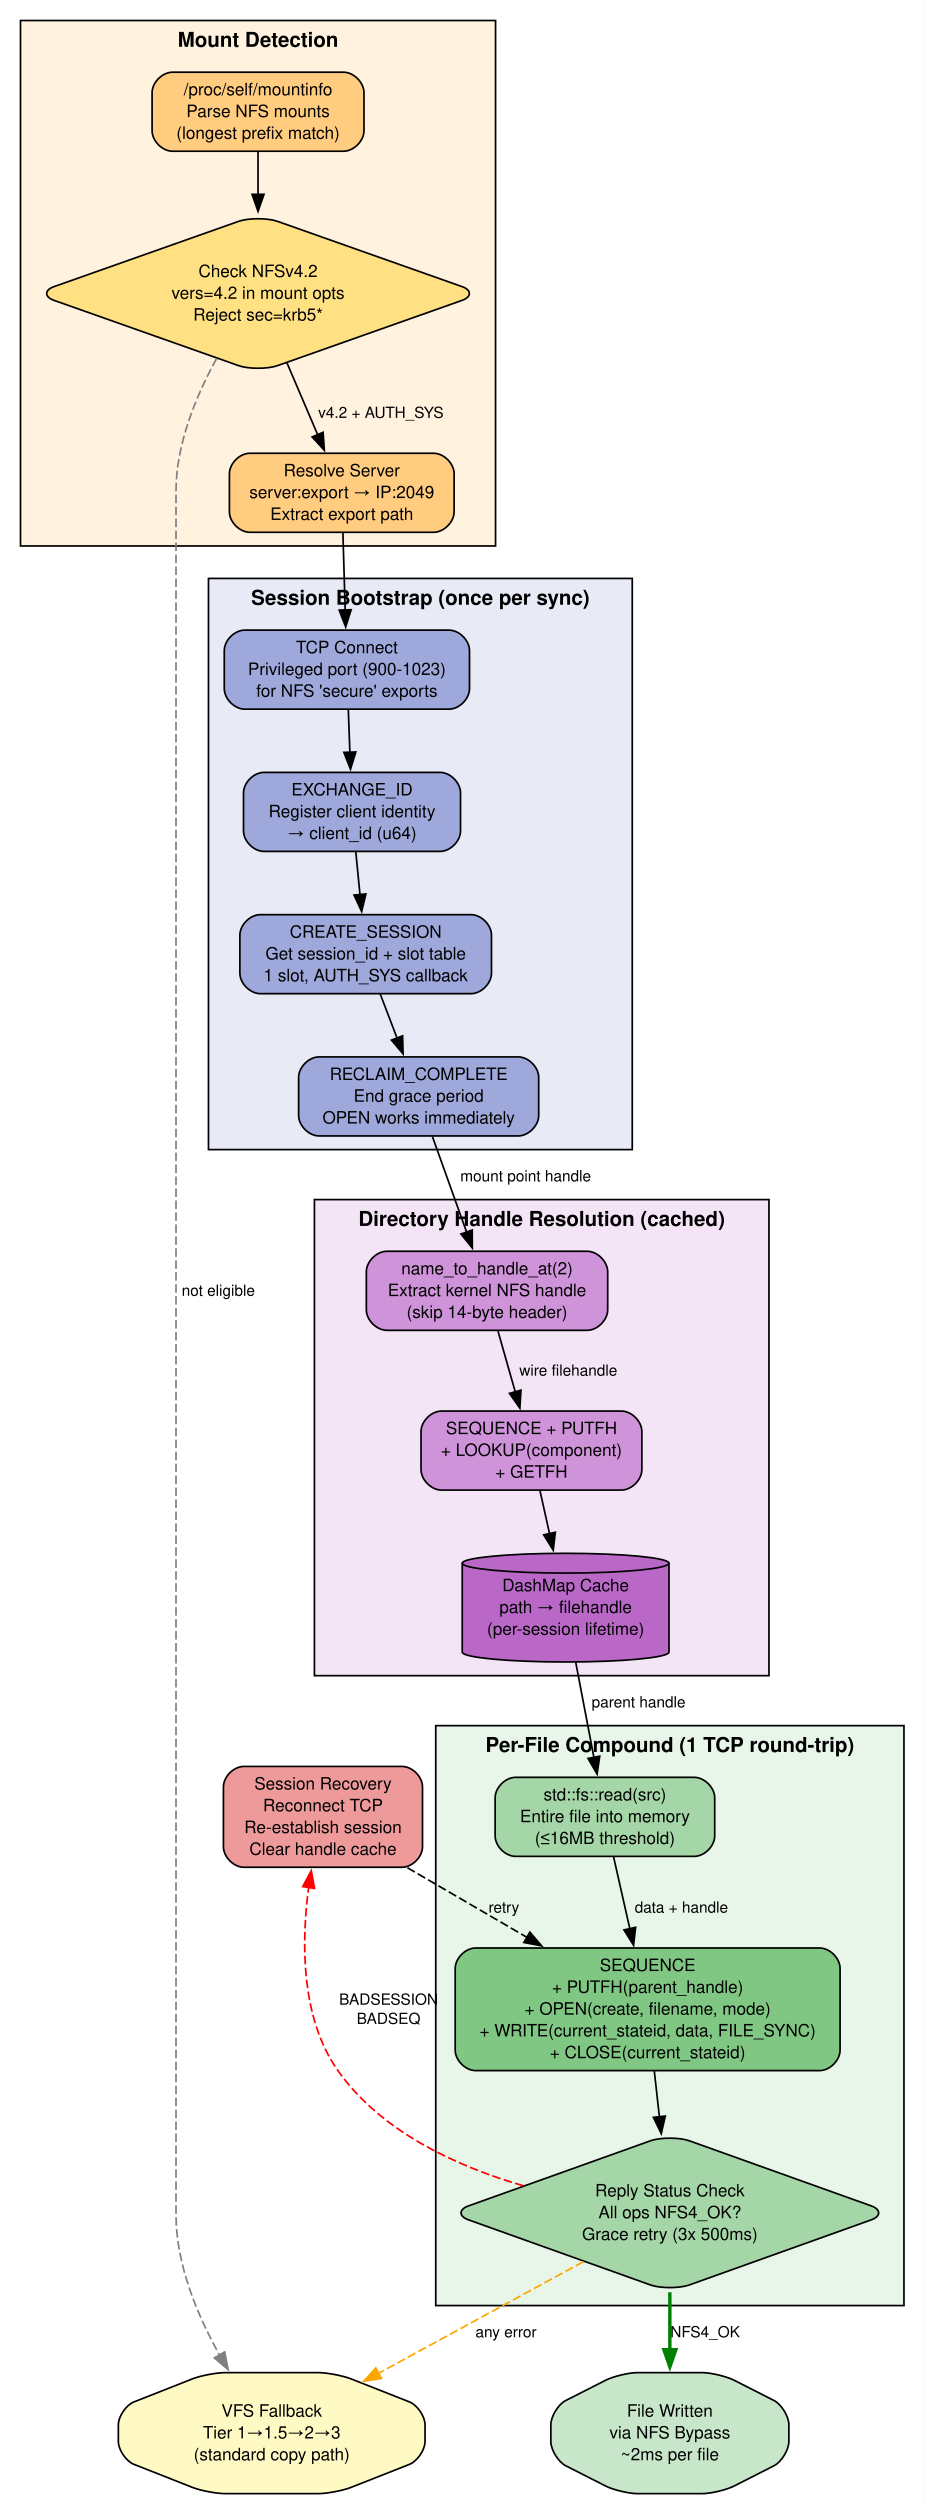
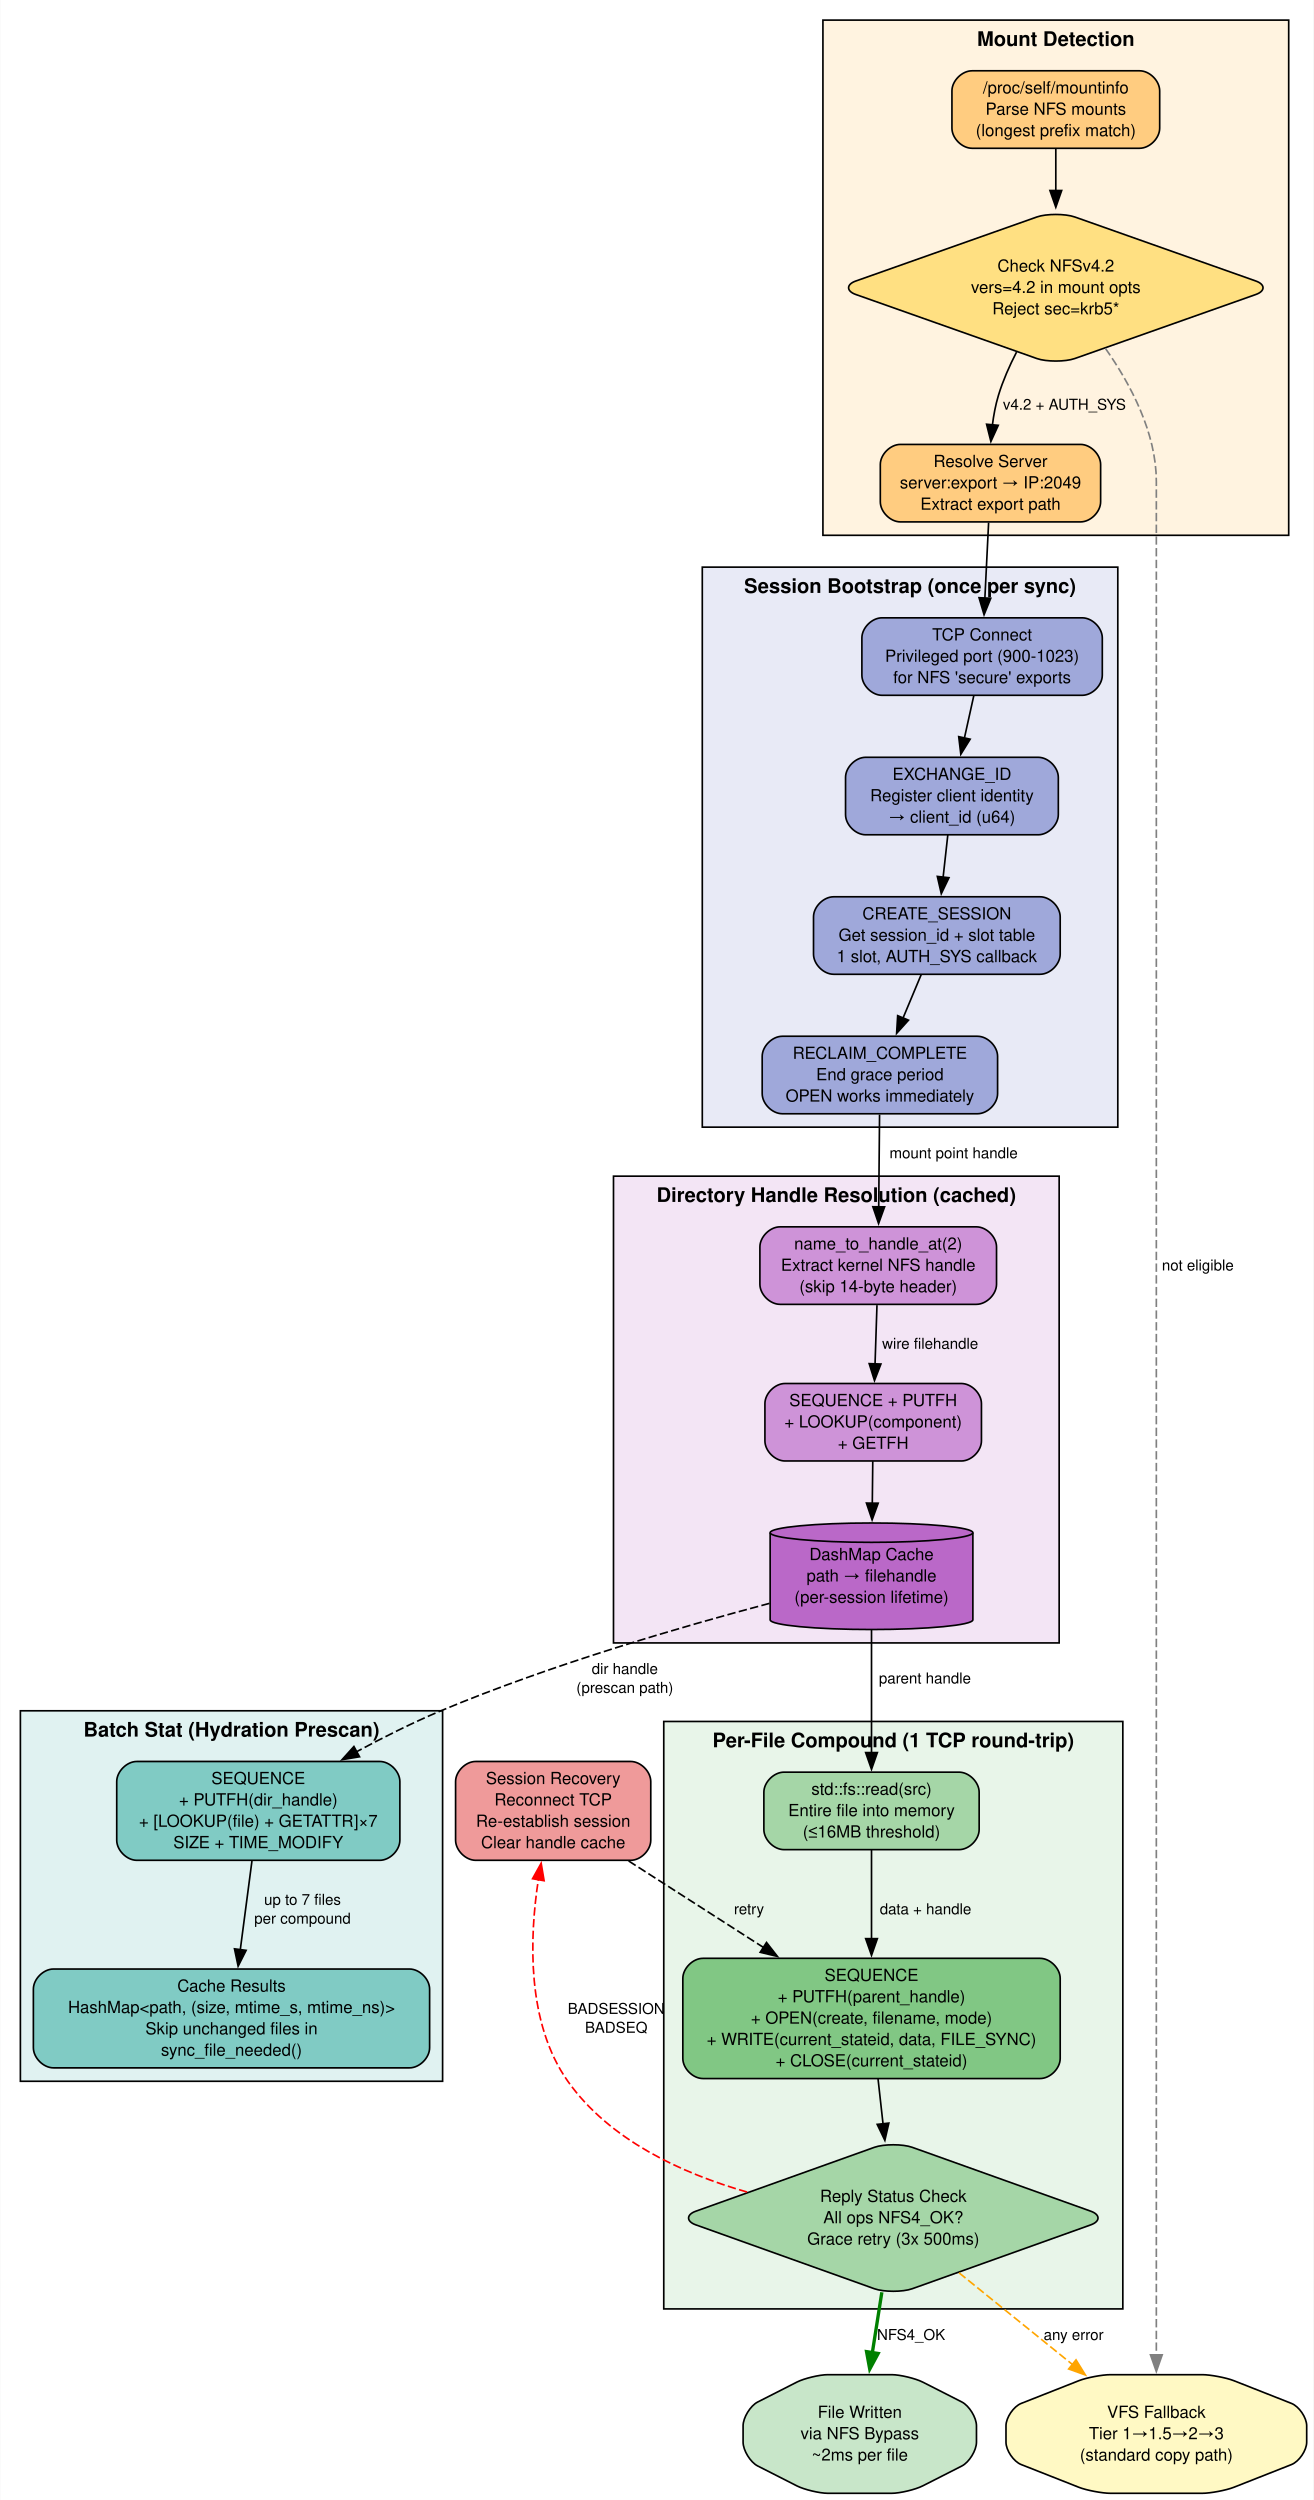
- <svg xmlns="http://www.w3.org/2000/svg" width="541pt" height="1463pt" viewBox="0.00 0.00 541.00 1463.00">
-   <g id="graph0" class="graph" transform="scale(1 1) rotate(0) translate(4 1459.27)">
-     <polygon fill="white" stroke="none" points="-4,4 -4,-1459.27 537,-1459.27 537,4 -4,4" />
+ <svg xmlns="http://www.w3.org/2000/svg" width="784pt" height="1492pt" viewBox="0.00 0.00 783.74 1492.14">
+   <g id="graph0" class="graph" transform="scale(1 1) rotate(0) translate(4 1488.14)">
+     <polygon fill="white" stroke="none" points="-4,4 -4,-1488.14 779.74,-1488.14 779.74,4 -4,4" />
    <g id="clust1" class="cluster">
-       <polygon fill="#fff3e0" stroke="black" points="8,-1139.77 8,-1447.27 286,-1447.27 286,-1139.77 8,-1139.77" />
-       <text xml:space="preserve" text-anchor="middle" x="147" y="-1431.87" font-family="Helvetica,sans-Serif" font-weight="bold" font-size="12.00">Mount Detection</text>
+       <polygon fill="#fff3e0" stroke="black" points="487,-1168.64 487,-1476.14 765,-1476.14 765,-1168.64 487,-1168.64" />
+       <text text-anchor="middle" x="626" y="-1460.74" font-family="Helvetica,sans-Serif" font-weight="bold" font-size="12.00">Mount Detection</text>
    </g>
    <g id="clust2" class="cluster">
-       <polygon fill="#e8eaf6" stroke="black" points="118,-786.52 118,-1120.77 366,-1120.77 366,-786.52 118,-786.52" />
-       <text xml:space="preserve" text-anchor="middle" x="242" y="-1105.37" font-family="Helvetica,sans-Serif" font-weight="bold" font-size="12.00">Session Bootstrap (once per sync)</text>
+       <polygon fill="#e8eaf6" stroke="black" points="415,-815.39 415,-1149.64 663,-1149.64 663,-815.39 415,-815.39" />
+       <text text-anchor="middle" x="539" y="-1134.24" font-family="Helvetica,sans-Serif" font-weight="bold" font-size="12.00">Session Bootstrap (once per sync)</text>
    </g>
    <g id="clust3" class="cluster">
-       <polygon fill="#f3e5f5" stroke="black" points="180,-478.67 180,-757.27 446,-757.27 446,-478.67 180,-478.67" />
-       <text xml:space="preserve" text-anchor="middle" x="313" y="-741.87" font-family="Helvetica,sans-Serif" font-weight="bold" font-size="12.00">Directory Handle Resolution (cached)</text>
+       <polygon fill="#f3e5f5" stroke="black" points="362,-507.55 362,-786.14 628,-786.14 628,-507.55 362,-507.55" />
+       <text text-anchor="middle" x="495" y="-770.74" font-family="Helvetica,sans-Serif" font-weight="bold" font-size="12.00">Directory Handle Resolution (cached)</text>
    </g>
    <g id="clust4" class="cluster">
-       <polygon fill="#e8f5e9" stroke="black" points="251,-110.05 251,-449.42 525,-449.42 525,-110.05 251,-110.05" />
-       <text xml:space="preserve" text-anchor="middle" x="388" y="-434.02" font-family="Helvetica,sans-Serif" font-weight="bold" font-size="12.00">Per-File Compound (1 TCP round-trip)</text>
+       <polygon fill="#e8f5e9" stroke="black" points="392,-110.05 392,-460.67 666,-460.67 666,-110.05 392,-110.05" />
+       <text text-anchor="middle" x="529" y="-445.27" font-family="Helvetica,sans-Serif" font-weight="bold" font-size="12.00">Per-File Compound (1 TCP round-trip)</text>
+     </g>
+     <g id="clust5" class="cluster">
+       <polygon fill="#e0f2f1" stroke="black" points="8,-245.92 8,-467.05 260,-467.05 260,-245.92 8,-245.92" />
+       <text text-anchor="middle" x="134" y="-451.65" font-family="Helvetica,sans-Serif" font-weight="bold" font-size="12.00">Batch Stat (Hydration Prescan)</text>
    </g>
    <g id="node1" class="node">
-       <path fill="#ffcc80" stroke="black" d="M197,-1417.02C197,-1417.02 97,-1417.02 97,-1417.02 91,-1417.02 85,-1411.02 85,-1405.02 85,-1405.02 85,-1382.77 85,-1382.77 85,-1376.77 91,-1370.77 97,-1370.77 97,-1370.77 197,-1370.77 197,-1370.77 203,-1370.77 209,-1376.77 209,-1382.77 209,-1382.77 209,-1405.02 209,-1405.02 209,-1411.02 203,-1417.02 197,-1417.02" />
-       <text xml:space="preserve" text-anchor="middle" x="147" y="-1403.52" font-family="Helvetica,sans-Serif" font-size="10.00">/proc/self/mountinfo</text>
-       <text xml:space="preserve" text-anchor="middle" x="147" y="-1390.77" font-family="Helvetica,sans-Serif" font-size="10.00">Parse NFS mounts</text>
-       <text xml:space="preserve" text-anchor="middle" x="147" y="-1378.02" font-family="Helvetica,sans-Serif" font-size="10.00">(longest prefix match)</text>
+       <path fill="#ffcc80" stroke="black" d="M676,-1445.89C676,-1445.89 576,-1445.89 576,-1445.89 570,-1445.89 564,-1439.89 564,-1433.89 564,-1433.89 564,-1411.64 564,-1411.64 564,-1405.64 570,-1399.64 576,-1399.64 576,-1399.64 676,-1399.64 676,-1399.64 682,-1399.64 688,-1405.64 688,-1411.64 688,-1411.64 688,-1433.89 688,-1433.89 688,-1439.89 682,-1445.89 676,-1445.89" />
+       <text text-anchor="middle" x="626" y="-1432.39" font-family="Helvetica,sans-Serif" font-size="10.00">/proc/self/mountinfo</text>
+       <text text-anchor="middle" x="626" y="-1419.64" font-family="Helvetica,sans-Serif" font-size="10.00">Parse NFS mounts</text>
+       <text text-anchor="middle" x="626" y="-1406.89" font-family="Helvetica,sans-Serif" font-size="10.00">(longest prefix match)</text>
    </g>
    <g id="node2" class="node">
-       <path fill="#ffe082" stroke="black" d="M135.69,-1329.76C135.69,-1329.76 27.56,-1291.52 27.56,-1291.52 21.91,-1289.52 21.91,-1285.51 27.56,-1283.51 27.56,-1283.51 135.69,-1245.27 135.69,-1245.27 141.34,-1243.27 152.66,-1243.27 158.31,-1245.27 158.31,-1245.27 266.44,-1283.51 266.44,-1283.51 272.09,-1285.51 272.09,-1289.52 266.44,-1291.52 266.44,-1291.52 158.31,-1329.76 158.31,-1329.76 152.66,-1331.76 141.34,-1331.76 135.69,-1329.76" />
-       <text xml:space="preserve" text-anchor="middle" x="147" y="-1297.14" font-family="Helvetica,sans-Serif" font-size="10.00">Check NFSv4.2</text>
-       <text xml:space="preserve" text-anchor="middle" x="147" y="-1284.39" font-family="Helvetica,sans-Serif" font-size="10.00">vers=4.2 in mount opts</text>
-       <text xml:space="preserve" text-anchor="middle" x="147" y="-1271.64" font-family="Helvetica,sans-Serif" font-size="10.00">Reject sec=krb5*</text>
+       <path fill="#ffe082" stroke="black" d="M614.69,-1358.64C614.69,-1358.64 506.56,-1320.39 506.56,-1320.39 500.91,-1318.39 500.91,-1314.39 506.56,-1312.39 506.56,-1312.39 614.69,-1274.14 614.69,-1274.14 620.34,-1272.14 631.66,-1272.14 637.31,-1274.14 637.31,-1274.14 745.44,-1312.39 745.44,-1312.39 751.09,-1314.39 751.09,-1318.39 745.44,-1320.39 745.44,-1320.39 637.31,-1358.64 637.31,-1358.64 631.66,-1360.64 620.34,-1360.64 614.69,-1358.64" />
+       <text text-anchor="middle" x="626" y="-1326.02" font-family="Helvetica,sans-Serif" font-size="10.00">Check NFSv4.2</text>
+       <text text-anchor="middle" x="626" y="-1313.27" font-family="Helvetica,sans-Serif" font-size="10.00">vers=4.2 in mount opts</text>
+       <text text-anchor="middle" x="626" y="-1300.52" font-family="Helvetica,sans-Serif" font-size="10.00">Reject sec=krb5*</text>
    </g>
    <g id="edge1" class="edge">
-       <path fill="none" stroke="black" d="M147,-1370.5C147,-1363 147,-1354.27 147,-1345.36" />
-       <polygon fill="black" stroke="black" points="150.5,-1345.56 147,-1335.56 143.5,-1345.56 150.5,-1345.56" />
+       <path fill="none" stroke="black" d="M626,-1399.37C626,-1391.88 626,-1383.15 626,-1374.23" />
+       <polygon fill="black" stroke="black" points="629.5,-1374.44 626,-1364.44 622.5,-1374.44 629.5,-1374.44" />
    </g>
    <g id="node3" class="node">
-       <path fill="#ffcc80" stroke="black" d="M249.75,-1194.02C249.75,-1194.02 142.25,-1194.02 142.25,-1194.02 136.25,-1194.02 130.25,-1188.02 130.25,-1182.02 130.25,-1182.02 130.25,-1159.77 130.25,-1159.77 130.25,-1153.77 136.25,-1147.77 142.25,-1147.77 142.25,-1147.77 249.75,-1147.77 249.75,-1147.77 255.75,-1147.77 261.75,-1153.77 261.75,-1159.77 261.75,-1159.77 261.75,-1182.02 261.75,-1182.02 261.75,-1188.02 255.75,-1194.02 249.75,-1194.02" />
-       <text xml:space="preserve" text-anchor="middle" x="196" y="-1180.52" font-family="Helvetica,sans-Serif" font-size="10.00">Resolve Server</text>
-       <text xml:space="preserve" text-anchor="middle" x="196" y="-1167.77" font-family="Helvetica,sans-Serif" font-size="10.00">server:export → IP:2049</text>
-       <text xml:space="preserve" text-anchor="middle" x="196" y="-1155.02" font-family="Helvetica,sans-Serif" font-size="10.00">Extract export path</text>
+       <path fill="#ffcc80" stroke="black" d="M640.75,-1222.89C640.75,-1222.89 533.25,-1222.89 533.25,-1222.89 527.25,-1222.89 521.25,-1216.89 521.25,-1210.89 521.25,-1210.89 521.25,-1188.64 521.25,-1188.64 521.25,-1182.64 527.25,-1176.64 533.25,-1176.64 533.25,-1176.64 640.75,-1176.64 640.75,-1176.64 646.75,-1176.64 652.75,-1182.64 652.75,-1188.64 652.75,-1188.64 652.75,-1210.89 652.75,-1210.89 652.75,-1216.89 646.75,-1222.89 640.75,-1222.89" />
+       <text text-anchor="middle" x="587" y="-1209.39" font-family="Helvetica,sans-Serif" font-size="10.00">Resolve Server</text>
+       <text text-anchor="middle" x="587" y="-1196.64" font-family="Helvetica,sans-Serif" font-size="10.00">server:export → IP:2049</text>
+       <text text-anchor="middle" x="587" y="-1183.89" font-family="Helvetica,sans-Serif" font-size="10.00">Extract export path</text>
    </g>
    <g id="edge2" class="edge">
-       <path fill="none" stroke="black" d="M163.86,-1247.07C169.75,-1233.31 176.28,-1218.02 181.91,-1204.84" />
-       <polygon fill="black" stroke="black" points="185.09,-1206.31 185.8,-1195.74 178.66,-1203.56 185.09,-1206.31" />
-       <text xml:space="preserve" text-anchor="middle" x="218.88" y="-1214.72" font-family="Helvetica,sans-Serif" font-size="9.00">v4.2 + AUTH_SYS</text>
+       <path fill="none" stroke="black" d="M602.57,-1278.01C598.31,-1269.76 594.39,-1260.86 591.75,-1252.14 590.04,-1246.5 588.9,-1240.36 588.14,-1234.36" />
+       <polygon fill="black" stroke="black" points="591.65,-1234.29 587.25,-1224.65 584.68,-1234.93 591.65,-1234.29" />
+       <text text-anchor="middle" x="631.12" y="-1243.59" font-family="Helvetica,sans-Serif" font-size="9.00">v4.2 + AUTH_SYS</text>
    </g>
    <g id="node4" class="node">
-       <path fill="#fff9c4" stroke="black" d="M244.74,-30.51C244.74,-30.51 244.74,-40.29 244.74,-40.29 244.74,-45.17 240.19,-51.85 235.65,-53.65 235.65,-53.65 201.26,-67.21 201.26,-67.21 196.72,-69 187.28,-70.8 182.4,-70.8 182.4,-70.8 127.6,-70.8 127.6,-70.8 122.72,-70.8 113.28,-69 108.74,-67.21 108.74,-67.21 74.35,-53.65 74.35,-53.65 69.81,-51.85 65.26,-45.17 65.26,-40.29 65.26,-40.29 65.26,-30.51 65.26,-30.51 65.26,-25.62 69.81,-18.94 74.35,-17.15 74.35,-17.15 108.74,-3.59 108.74,-3.59 113.28,-1.79 122.72,0 127.6,0 127.6,0 182.4,0 182.4,0 187.28,0 196.72,-1.79 201.26,-3.59 201.26,-3.59 235.65,-17.15 235.65,-17.15 240.19,-18.94 244.74,-25.62 244.74,-30.51" />
-       <text xml:space="preserve" text-anchor="middle" x="155" y="-45.02" font-family="Helvetica,sans-Serif" font-size="10.00">VFS Fallback</text>
-       <text xml:space="preserve" text-anchor="middle" x="155" y="-32.27" font-family="Helvetica,sans-Serif" font-size="10.00">Tier 1→1.5→2→3</text>
-       <text xml:space="preserve" text-anchor="middle" x="155" y="-19.52" font-family="Helvetica,sans-Serif" font-size="10.00">(standard copy path)</text>
+       <path fill="#fff9c4" stroke="black" d="M775.74,-30.51C775.74,-30.51 775.74,-40.29 775.74,-40.29 775.74,-45.17 771.19,-51.85 766.65,-53.65 766.65,-53.65 732.26,-67.21 732.26,-67.21 727.72,-69 718.28,-70.8 713.4,-70.8 713.4,-70.8 658.6,-70.8 658.6,-70.8 653.72,-70.8 644.28,-69 639.74,-67.21 639.74,-67.21 605.35,-53.65 605.35,-53.65 600.81,-51.85 596.26,-45.17 596.26,-40.29 596.26,-40.29 596.26,-30.51 596.26,-30.51 596.26,-25.62 600.81,-18.94 605.35,-17.15 605.35,-17.15 639.74,-3.59 639.74,-3.59 644.28,-1.79 653.72,0 658.6,0 658.6,0 713.4,0 713.4,0 718.28,0 727.72,-1.79 732.26,-3.59 732.26,-3.59 766.65,-17.15 766.65,-17.15 771.19,-18.94 775.74,-25.62 775.74,-30.51" />
+       <text text-anchor="middle" x="686" y="-45.02" font-family="Helvetica,sans-Serif" font-size="10.00">VFS Fallback</text>
+       <text text-anchor="middle" x="686" y="-32.27" font-family="Helvetica,sans-Serif" font-size="10.00">Tier 1→1.5→2→3</text>
+       <text text-anchor="middle" x="686" y="-19.52" font-family="Helvetica,sans-Serif" font-size="10.00">(standard copy path)</text>
    </g>
    <g id="edge3" class="edge">
-       <path fill="none" stroke="gray" stroke-dasharray="5,2" d="M122.72,-1249.4C110.81,-1227.71 99,-1199.29 99,-1171.89 99,-1171.89 99,-1171.89 99,-163.3 99,-134.22 111.46,-104.34 124.62,-80.88" />
-       <polygon fill="gray" stroke="gray" points="127.47,-82.95 129.51,-72.55 121.43,-79.41 127.47,-82.95" />
-       <text xml:space="preserve" text-anchor="middle" x="123.75" y="-700.97" font-family="Helvetica,sans-Serif" font-size="9.00">not eligible</text>
+       <path fill="none" stroke="gray" stroke-dasharray="5,2" d="M655.65,-1280.14C670.76,-1258.62 686,-1229.74 686,-1200.77 686,-1200.77 686,-1200.77 686,-163.3 686,-136.51 686,-106.54 686,-82.45" />
+       <polygon fill="gray" stroke="gray" points="689.5,-82.65 686,-72.65 682.5,-82.65 689.5,-82.65" />
+       <text text-anchor="middle" x="710.75" y="-729.84" font-family="Helvetica,sans-Serif" font-size="9.00">not eligible</text>
    </g>
    <g id="node5" class="node">
-       <path fill="#9fa8da" stroke="black" d="M258.75,-1090.52C258.75,-1090.52 139.25,-1090.52 139.25,-1090.52 133.25,-1090.52 127.25,-1084.52 127.25,-1078.52 127.25,-1078.52 127.25,-1056.27 127.25,-1056.27 127.25,-1050.27 133.25,-1044.27 139.25,-1044.27 139.25,-1044.27 258.75,-1044.27 258.75,-1044.27 264.75,-1044.27 270.75,-1050.27 270.75,-1056.27 270.75,-1056.27 270.75,-1078.52 270.75,-1078.52 270.75,-1084.52 264.75,-1090.52 258.75,-1090.52" />
-       <text xml:space="preserve" text-anchor="middle" x="199" y="-1077.02" font-family="Helvetica,sans-Serif" font-size="10.00">TCP Connect</text>
-       <text xml:space="preserve" text-anchor="middle" x="199" y="-1064.27" font-family="Helvetica,sans-Serif" font-size="10.00">Privileged port (900-1023)</text>
-       <text xml:space="preserve" text-anchor="middle" x="199" y="-1051.52" font-family="Helvetica,sans-Serif" font-size="10.00">for NFS 'secure' exports</text>
+       <path fill="#9fa8da" stroke="black" d="M641.75,-1119.39C641.75,-1119.39 522.25,-1119.39 522.25,-1119.39 516.25,-1119.39 510.25,-1113.39 510.25,-1107.39 510.25,-1107.39 510.25,-1085.14 510.25,-1085.14 510.25,-1079.14 516.25,-1073.14 522.25,-1073.14 522.25,-1073.14 641.75,-1073.14 641.75,-1073.14 647.75,-1073.14 653.75,-1079.14 653.75,-1085.14 653.75,-1085.14 653.75,-1107.39 653.75,-1107.39 653.75,-1113.39 647.75,-1119.39 641.75,-1119.39" />
+       <text text-anchor="middle" x="582" y="-1105.89" font-family="Helvetica,sans-Serif" font-size="10.00">TCP Connect</text>
+       <text text-anchor="middle" x="582" y="-1093.14" font-family="Helvetica,sans-Serif" font-size="10.00">Privileged port (900-1023)</text>
+       <text text-anchor="middle" x="582" y="-1080.39" font-family="Helvetica,sans-Serif" font-size="10.00">for NFS 'secure' exports</text>
    </g>
    <g id="edge4" class="edge">
-       <path fill="none" stroke="black" d="M196.67,-1147.36C197.06,-1134.09 197.56,-1117.04 198,-1102.19" />
-       <polygon fill="black" stroke="black" points="201.49,-1102.47 198.29,-1092.37 194.5,-1102.26 201.49,-1102.47" />
+       <path fill="none" stroke="black" d="M585.89,-1176.24C585.24,-1162.97 584.4,-1145.92 583.66,-1131.06" />
+       <polygon fill="black" stroke="black" points="587.17,-1131.06 583.18,-1121.24 580.18,-1131.4 587.17,-1131.06" />
    </g>
    <g id="node6" class="node">
-       <path fill="#9fa8da" stroke="black" d="M253.5,-1007.27C253.5,-1007.27 150.5,-1007.27 150.5,-1007.27 144.5,-1007.27 138.5,-1001.27 138.5,-995.27 138.5,-995.27 138.5,-973.02 138.5,-973.02 138.5,-967.02 144.5,-961.02 150.5,-961.02 150.5,-961.02 253.5,-961.02 253.5,-961.02 259.5,-961.02 265.5,-967.02 265.5,-973.02 265.5,-973.02 265.5,-995.27 265.5,-995.27 265.5,-1001.27 259.5,-1007.27 253.5,-1007.27" />
-       <text xml:space="preserve" text-anchor="middle" x="202" y="-993.77" font-family="Helvetica,sans-Serif" font-size="10.00">EXCHANGE_ID</text>
-       <text xml:space="preserve" text-anchor="middle" x="202" y="-981.02" font-family="Helvetica,sans-Serif" font-size="10.00">Register client identity</text>
-       <text xml:space="preserve" text-anchor="middle" x="202" y="-968.27" font-family="Helvetica,sans-Serif" font-size="10.00">→ client_id (u64)</text>
+       <path fill="#9fa8da" stroke="black" d="M615.5,-1036.14C615.5,-1036.14 512.5,-1036.14 512.5,-1036.14 506.5,-1036.14 500.5,-1030.14 500.5,-1024.14 500.5,-1024.14 500.5,-1001.89 500.5,-1001.89 500.5,-995.89 506.5,-989.89 512.5,-989.89 512.5,-989.89 615.5,-989.89 615.5,-989.89 621.5,-989.89 627.5,-995.89 627.5,-1001.89 627.5,-1001.89 627.5,-1024.14 627.5,-1024.14 627.5,-1030.14 621.5,-1036.14 615.5,-1036.14" />
+       <text text-anchor="middle" x="564" y="-1022.64" font-family="Helvetica,sans-Serif" font-size="10.00">EXCHANGE_ID</text>
+       <text text-anchor="middle" x="564" y="-1009.89" font-family="Helvetica,sans-Serif" font-size="10.00">Register client identity</text>
+       <text text-anchor="middle" x="564" y="-997.14" font-family="Helvetica,sans-Serif" font-size="10.00">→ client_id (u64)</text>
    </g>
    <g id="edge5" class="edge">
-       <path fill="none" stroke="black" d="M199.82,-1044.19C200.11,-1036.37 200.44,-1027.4 200.76,-1018.85" />
-       <polygon fill="black" stroke="black" points="204.24,-1019.23 201.11,-1009.11 197.25,-1018.97 204.24,-1019.23" />
+       <path fill="none" stroke="black" d="M577.08,-1073.06C575.33,-1065.16 573.32,-1056.07 571.4,-1047.43" />
+       <polygon fill="black" stroke="black" points="574.88,-1046.96 569.3,-1037.95 568.05,-1048.47 574.88,-1046.96" />
    </g>
    <g id="node7" class="node">
-       <path fill="#9fa8da" stroke="black" d="M271.62,-924.02C271.62,-924.02 148.38,-924.02 148.38,-924.02 142.38,-924.02 136.38,-918.02 136.38,-912.02 136.38,-912.02 136.38,-889.77 136.38,-889.77 136.38,-883.77 142.38,-877.77 148.38,-877.77 148.38,-877.77 271.62,-877.77 271.62,-877.77 277.62,-877.77 283.62,-883.77 283.62,-889.77 283.62,-889.77 283.62,-912.02 283.62,-912.02 283.62,-918.02 277.62,-924.02 271.62,-924.02" />
-       <text xml:space="preserve" text-anchor="middle" x="210" y="-910.52" font-family="Helvetica,sans-Serif" font-size="10.00">CREATE_SESSION</text>
-       <text xml:space="preserve" text-anchor="middle" x="210" y="-897.77" font-family="Helvetica,sans-Serif" font-size="10.00">Get session_id + slot table</text>
-       <text xml:space="preserve" text-anchor="middle" x="210" y="-885.02" font-family="Helvetica,sans-Serif" font-size="10.00">1 slot, AUTH_SYS callback</text>
+       <path fill="#9fa8da" stroke="black" d="M616.62,-952.89C616.62,-952.89 493.38,-952.89 493.38,-952.89 487.38,-952.89 481.38,-946.89 481.38,-940.89 481.38,-940.89 481.38,-918.64 481.38,-918.64 481.38,-912.64 487.38,-906.64 493.38,-906.64 493.38,-906.64 616.62,-906.64 616.62,-906.64 622.62,-906.64 628.62,-912.64 628.62,-918.64 628.62,-918.64 628.62,-940.89 628.62,-940.89 628.62,-946.89 622.62,-952.89 616.62,-952.89" />
+       <text text-anchor="middle" x="555" y="-939.39" font-family="Helvetica,sans-Serif" font-size="10.00">CREATE_SESSION</text>
+       <text text-anchor="middle" x="555" y="-926.64" font-family="Helvetica,sans-Serif" font-size="10.00">Get session_id + slot table</text>
+       <text text-anchor="middle" x="555" y="-913.89" font-family="Helvetica,sans-Serif" font-size="10.00">1 slot, AUTH_SYS callback</text>
    </g>
    <g id="edge6" class="edge">
-       <path fill="none" stroke="black" d="M204.19,-960.94C204.96,-953.12 205.84,-944.15 206.68,-935.6" />
-       <polygon fill="black" stroke="black" points="210.14,-936.15 207.64,-925.85 203.18,-935.46 210.14,-936.15" />
+       <path fill="none" stroke="black" d="M561.54,-989.81C560.67,-982 559.68,-973.02 558.73,-964.47" />
+       <polygon fill="black" stroke="black" points="562.23,-964.28 557.65,-954.73 555.28,-965.05 562.23,-964.28" />
    </g>
    <g id="node8" class="node">
-       <path fill="#9fa8da" stroke="black" d="M299.25,-840.77C299.25,-840.77 182.75,-840.77 182.75,-840.77 176.75,-840.77 170.75,-834.77 170.75,-828.77 170.75,-828.77 170.75,-806.52 170.75,-806.52 170.75,-800.52 176.75,-794.52 182.75,-794.52 182.75,-794.52 299.25,-794.52 299.25,-794.52 305.25,-794.52 311.25,-800.52 311.25,-806.52 311.25,-806.52 311.25,-828.77 311.25,-828.77 311.25,-834.77 305.25,-840.77 299.25,-840.77" />
-       <text xml:space="preserve" text-anchor="middle" x="241" y="-827.27" font-family="Helvetica,sans-Serif" font-size="10.00">RECLAIM_COMPLETE</text>
-       <text xml:space="preserve" text-anchor="middle" x="241" y="-814.52" font-family="Helvetica,sans-Serif" font-size="10.00">End grace period</text>
-       <text xml:space="preserve" text-anchor="middle" x="241" y="-801.77" font-family="Helvetica,sans-Serif" font-size="10.00">OPEN works immediately</text>
+       <path fill="#9fa8da" stroke="black" d="M579.25,-869.64C579.25,-869.64 462.75,-869.64 462.75,-869.64 456.75,-869.64 450.75,-863.64 450.75,-857.64 450.75,-857.64 450.75,-835.39 450.75,-835.39 450.75,-829.39 456.75,-823.39 462.75,-823.39 462.75,-823.39 579.25,-823.39 579.25,-823.39 585.25,-823.39 591.25,-829.39 591.25,-835.39 591.25,-835.39 591.25,-857.64 591.25,-857.64 591.25,-863.64 585.25,-869.64 579.25,-869.64" />
+       <text text-anchor="middle" x="521" y="-856.14" font-family="Helvetica,sans-Serif" font-size="10.00">RECLAIM_COMPLETE</text>
+       <text text-anchor="middle" x="521" y="-843.39" font-family="Helvetica,sans-Serif" font-size="10.00">End grace period</text>
+       <text text-anchor="middle" x="521" y="-830.64" font-family="Helvetica,sans-Serif" font-size="10.00">OPEN works immediately</text>
    </g>
    <g id="edge7" class="edge">
-       <path fill="none" stroke="black" d="M218.47,-877.69C221.52,-869.69 225.03,-860.49 228.36,-851.77" />
-       <polygon fill="black" stroke="black" points="231.6,-853.1 231.89,-842.51 225.06,-850.61 231.6,-853.1" />
+       <path fill="none" stroke="black" d="M545.71,-906.56C542.33,-898.48 538.43,-889.16 534.74,-880.35" />
+       <polygon fill="black" stroke="black" points="538.07,-879.24 530.98,-871.37 531.61,-881.94 538.07,-879.24" />
    </g>
    <g id="node9" class="node">
-       <path fill="#ce93d8" stroke="black" d="M339.62,-727.02C339.62,-727.02 222.38,-727.02 222.38,-727.02 216.38,-727.02 210.38,-721.02 210.38,-715.02 210.38,-715.02 210.38,-692.77 210.38,-692.77 210.38,-686.77 216.38,-680.77 222.38,-680.77 222.38,-680.77 339.62,-680.77 339.62,-680.77 345.62,-680.77 351.62,-686.77 351.62,-692.77 351.62,-692.77 351.62,-715.02 351.62,-715.02 351.62,-721.02 345.62,-727.02 339.62,-727.02" />
-       <text xml:space="preserve" text-anchor="middle" x="281" y="-713.52" font-family="Helvetica,sans-Serif" font-size="10.00">name_to_handle_at(2)</text>
-       <text xml:space="preserve" text-anchor="middle" x="281" y="-700.77" font-family="Helvetica,sans-Serif" font-size="10.00">Extract kernel NFS handle</text>
-       <text xml:space="preserve" text-anchor="middle" x="281" y="-688.02" font-family="Helvetica,sans-Serif" font-size="10.00">(skip 14-byte header)</text>
+       <path fill="#ce93d8" stroke="black" d="M578.62,-755.89C578.62,-755.89 461.38,-755.89 461.38,-755.89 455.38,-755.89 449.38,-749.89 449.38,-743.89 449.38,-743.89 449.38,-721.64 449.38,-721.64 449.38,-715.64 455.38,-709.64 461.38,-709.64 461.38,-709.64 578.62,-709.64 578.62,-709.64 584.62,-709.64 590.62,-715.64 590.62,-721.64 590.62,-721.64 590.62,-743.89 590.62,-743.89 590.62,-749.89 584.62,-755.89 578.62,-755.89" />
+       <text text-anchor="middle" x="520" y="-742.39" font-family="Helvetica,sans-Serif" font-size="10.00">name_to_handle_at(2)</text>
+       <text text-anchor="middle" x="520" y="-729.64" font-family="Helvetica,sans-Serif" font-size="10.00">Extract kernel NFS handle</text>
+       <text text-anchor="middle" x="520" y="-716.89" font-family="Helvetica,sans-Serif" font-size="10.00">(skip 14-byte header)</text>
    </g>
    <g id="edge8" class="edge">
-       <path fill="none" stroke="black" d="M249.09,-794.03C254.84,-777.97 262.65,-756.15 269.1,-738.12" />
-       <polygon fill="black" stroke="black" points="272.33,-739.49 272.41,-728.9 265.74,-737.13 272.33,-739.49" />
-       <text xml:space="preserve" text-anchor="middle" x="303.61" y="-767.97" font-family="Helvetica,sans-Serif" font-size="9.00">mount point handle</text>
+       <path fill="none" stroke="black" d="M520.8,-822.9C520.66,-807.07 520.46,-785.64 520.3,-767.77" />
+       <polygon fill="black" stroke="black" points="523.81,-767.83 520.22,-757.86 516.81,-767.89 523.81,-767.83" />
+       <text text-anchor="middle" x="565" y="-796.84" font-family="Helvetica,sans-Serif" font-size="9.00">mount point handle</text>
    </g>
    <g id="node10" class="node">
-       <path fill="#ce93d8" stroke="black" d="M359.62,-633.52C359.62,-633.52 254.38,-633.52 254.38,-633.52 248.38,-633.52 242.38,-627.52 242.38,-621.52 242.38,-621.52 242.38,-599.27 242.38,-599.27 242.38,-593.27 248.38,-587.27 254.38,-587.27 254.38,-587.27 359.62,-587.27 359.62,-587.27 365.62,-587.27 371.62,-593.27 371.62,-599.27 371.62,-599.27 371.62,-621.52 371.62,-621.52 371.62,-627.52 365.62,-633.52 359.62,-633.52" />
-       <text xml:space="preserve" text-anchor="middle" x="307" y="-620.02" font-family="Helvetica,sans-Serif" font-size="10.00">SEQUENCE + PUTFH</text>
-       <text xml:space="preserve" text-anchor="middle" x="307" y="-607.27" font-family="Helvetica,sans-Serif" font-size="10.00">+ LOOKUP(component)</text>
-       <text xml:space="preserve" text-anchor="middle" x="307" y="-594.52" font-family="Helvetica,sans-Serif" font-size="10.00">+ GETFH</text>
+       <path fill="#ce93d8" stroke="black" d="M569.62,-662.39C569.62,-662.39 464.38,-662.39 464.38,-662.39 458.38,-662.39 452.38,-656.39 452.38,-650.39 452.38,-650.39 452.38,-628.14 452.38,-628.14 452.38,-622.14 458.38,-616.14 464.38,-616.14 464.38,-616.14 569.62,-616.14 569.62,-616.14 575.62,-616.14 581.62,-622.14 581.62,-628.14 581.62,-628.14 581.62,-650.39 581.62,-650.39 581.62,-656.39 575.62,-662.39 569.62,-662.39" />
+       <text text-anchor="middle" x="517" y="-648.89" font-family="Helvetica,sans-Serif" font-size="10.00">SEQUENCE + PUTFH</text>
+       <text text-anchor="middle" x="517" y="-636.14" font-family="Helvetica,sans-Serif" font-size="10.00">+ LOOKUP(component)</text>
+       <text text-anchor="middle" x="517" y="-623.39" font-family="Helvetica,sans-Serif" font-size="10.00">+ GETFH</text>
    </g>
    <g id="edge9" class="edge">
-       <path fill="none" stroke="black" d="M287.43,-680.27C290.48,-669.52 294.19,-656.46 297.56,-644.62" />
-       <polygon fill="black" stroke="black" points="300.87,-645.78 300.23,-635.2 294.13,-643.87 300.87,-645.78" />
-       <text xml:space="preserve" text-anchor="middle" x="328.56" y="-654.22" font-family="Helvetica,sans-Serif" font-size="9.00">wire filehandle</text>
+       <path fill="none" stroke="black" d="M519.26,-709.15C518.91,-698.51 518.49,-685.61 518.1,-673.86" />
+       <polygon fill="black" stroke="black" points="521.61,-674.02 517.78,-664.14 514.61,-674.25 521.61,-674.02" />
+       <text text-anchor="middle" x="551" y="-683.09" font-family="Helvetica,sans-Serif" font-size="9.00">wire filehandle</text>
    </g>
    <g id="node11" class="node">
-       <path fill="#ba68c8" stroke="black" d="M387.5,-544.48C387.5,-547.67 360.38,-550.27 327,-550.27 293.62,-550.27 266.5,-547.67 266.5,-544.48 266.5,-544.48 266.5,-492.45 266.5,-492.45 266.5,-489.26 293.62,-486.67 327,-486.67 360.38,-486.67 387.5,-489.26 387.5,-492.45 387.5,-492.45 387.5,-544.48 387.5,-544.48" />
-       <path fill="none" stroke="black" d="M387.5,-544.48C387.5,-541.29 360.38,-538.7 327,-538.7 293.62,-538.7 266.5,-541.29 266.5,-544.48" />
-       <text xml:space="preserve" text-anchor="middle" x="327" y="-528.09" font-family="Helvetica,sans-Serif" font-size="10.00">DashMap Cache</text>
-       <text xml:space="preserve" text-anchor="middle" x="327" y="-515.34" font-family="Helvetica,sans-Serif" font-size="10.00">path → filehandle</text>
-       <text xml:space="preserve" text-anchor="middle" x="327" y="-502.59" font-family="Helvetica,sans-Serif" font-size="10.00">(per-session lifetime)</text>
+       <path fill="#ba68c8" stroke="black" d="M576.5,-573.36C576.5,-576.55 549.38,-579.14 516,-579.14 482.62,-579.14 455.5,-576.55 455.5,-573.36 455.5,-573.36 455.5,-521.33 455.5,-521.33 455.5,-518.14 482.62,-515.55 516,-515.55 549.38,-515.55 576.5,-518.14 576.5,-521.33 576.5,-521.33 576.5,-573.36 576.5,-573.36" />
+       <path fill="none" stroke="black" d="M576.5,-573.36C576.5,-570.17 549.38,-567.58 516,-567.58 482.62,-567.58 455.5,-570.17 455.5,-573.36" />
+       <text text-anchor="middle" x="516" y="-556.97" font-family="Helvetica,sans-Serif" font-size="10.00">DashMap Cache</text>
+       <text text-anchor="middle" x="516" y="-544.22" font-family="Helvetica,sans-Serif" font-size="10.00">path → filehandle</text>
+       <text text-anchor="middle" x="516" y="-531.47" font-family="Helvetica,sans-Serif" font-size="10.00">(per-session lifetime)</text>
    </g>
    <g id="edge10" class="edge">
-       <path fill="none" stroke="black" d="M311.94,-587.16C313.67,-579.41 315.66,-570.43 317.63,-561.6" />
-       <polygon fill="black" stroke="black" points="320.99,-562.6 319.75,-552.08 314.16,-561.08 320.99,-562.6" />
+       <path fill="none" stroke="black" d="M516.75,-616.04C516.67,-608.37 516.57,-599.51 516.47,-590.77" />
+       <polygon fill="black" stroke="black" points="519.97,-590.95 516.36,-580.99 512.97,-591.03 519.97,-590.95" />
    </g>
    <g id="node12" class="node">
-       <path fill="#a5d6a7" stroke="black" d="M402.25,-419.17C402.25,-419.17 297.75,-419.17 297.75,-419.17 291.75,-419.17 285.75,-413.17 285.75,-407.17 285.75,-407.17 285.75,-384.92 285.75,-384.92 285.75,-378.92 291.75,-372.92 297.75,-372.92 297.75,-372.92 402.25,-372.92 402.25,-372.92 408.25,-372.92 414.25,-378.92 414.25,-384.92 414.25,-384.92 414.25,-407.17 414.25,-407.17 414.25,-413.17 408.25,-419.17 402.25,-419.17" />
-       <text xml:space="preserve" text-anchor="middle" x="350" y="-405.67" font-family="Helvetica,sans-Serif" font-size="10.00">std::fs::read(src)</text>
-       <text xml:space="preserve" text-anchor="middle" x="350" y="-392.92" font-family="Helvetica,sans-Serif" font-size="10.00">Entire file into memory</text>
-       <text xml:space="preserve" text-anchor="middle" x="350" y="-380.17" font-family="Helvetica,sans-Serif" font-size="10.00">(≤16MB threshold)</text>
+       <path fill="#a5d6a7" stroke="black" d="M568.25,-430.42C568.25,-430.42 463.75,-430.42 463.75,-430.42 457.75,-430.42 451.75,-424.42 451.75,-418.42 451.75,-418.42 451.75,-396.17 451.75,-396.17 451.75,-390.17 457.75,-384.17 463.75,-384.17 463.75,-384.17 568.25,-384.17 568.25,-384.17 574.25,-384.17 580.25,-390.17 580.25,-396.17 580.25,-396.17 580.25,-418.42 580.25,-418.42 580.25,-424.42 574.25,-430.42 568.25,-430.42" />
+       <text text-anchor="middle" x="516" y="-416.92" font-family="Helvetica,sans-Serif" font-size="10.00">std::fs::read(src)</text>
+       <text text-anchor="middle" x="516" y="-404.17" font-family="Helvetica,sans-Serif" font-size="10.00">Entire file into memory</text>
+       <text text-anchor="middle" x="516" y="-391.42" font-family="Helvetica,sans-Serif" font-size="10.00">(≤16MB threshold)</text>
    </g>
    <g id="edge11" class="edge">
-       <path fill="none" stroke="black" d="M332.92,-486.46C336.2,-469.31 340.27,-447.99 343.62,-430.47" />
-       <polygon fill="black" stroke="black" points="346.97,-431.55 345.41,-421.07 340.1,-430.24 346.97,-431.55" />
-       <text xml:space="preserve" text-anchor="middle" x="369.69" y="-460.12" font-family="Helvetica,sans-Serif" font-size="9.00">parent handle</text>
+       <path fill="none" stroke="black" d="M516,-515.36C516,-493.53 516,-464.31 516,-441.92" />
+       <polygon fill="black" stroke="black" points="519.5,-442.1 516,-432.1 512.5,-442.1 519.5,-442.1" />
+       <text text-anchor="middle" x="547.88" y="-483.37" font-family="Helvetica,sans-Serif" font-size="9.00">parent handle</text>
+     </g>
+     <g id="node16" class="node">
+       <path fill="#80cbc4" stroke="black" d="M222.5,-436.8C222.5,-436.8 77.5,-436.8 77.5,-436.8 71.5,-436.8 65.5,-430.8 65.5,-424.8 65.5,-424.8 65.5,-389.8 65.5,-389.8 65.5,-383.8 71.5,-377.8 77.5,-377.8 77.5,-377.8 222.5,-377.8 222.5,-377.8 228.5,-377.8 234.5,-383.8 234.5,-389.8 234.5,-389.8 234.5,-424.8 234.5,-424.8 234.5,-430.8 228.5,-436.8 222.5,-436.8" />
+       <text text-anchor="middle" x="150" y="-423.3" font-family="Helvetica,sans-Serif" font-size="10.00">SEQUENCE</text>
+       <text text-anchor="middle" x="150" y="-410.55" font-family="Helvetica,sans-Serif" font-size="10.00">+ PUTFH(dir_handle)</text>
+       <text text-anchor="middle" x="150" y="-397.8" font-family="Helvetica,sans-Serif" font-size="10.00">+ [LOOKUP(file) + GETATTR]×7</text>
+       <text text-anchor="middle" x="150" y="-385.05" font-family="Helvetica,sans-Serif" font-size="10.00">SIZE + TIME_MODIFY</text>
+     </g>
+     <g id="edge16" class="edge">
+       <path fill="none" stroke="black" stroke-dasharray="5,2" d="M455.1,-531.16C402.27,-517.14 324.24,-494.39 259,-467.05 242.17,-459.99 224.52,-451.16 208.44,-442.5" />
+       <polygon fill="black" stroke="black" points="210.43,-439.6 199.98,-437.87 207.07,-445.74 210.43,-439.6" />
+       <text text-anchor="middle" x="368.75" y="-489" font-family="Helvetica,sans-Serif" font-size="9.00">dir handle</text>
+       <text text-anchor="middle" x="368.75" y="-477.75" font-family="Helvetica,sans-Serif" font-size="9.00">(prescan path)</text>
    </g>
    <g id="node13" class="node">
-       <path fill="#81c784" stroke="black" d="M475.62,-319.3C475.62,-319.3 274.38,-319.3 274.38,-319.3 268.38,-319.3 262.38,-313.3 262.38,-307.3 262.38,-307.3 262.38,-259.55 262.38,-259.55 262.38,-253.55 268.38,-247.55 274.38,-247.55 274.38,-247.55 475.62,-247.55 475.62,-247.55 481.62,-247.55 487.62,-253.55 487.62,-259.55 487.62,-259.55 487.62,-307.3 487.62,-307.3 487.62,-313.3 481.62,-319.3 475.62,-319.3" />
-       <text xml:space="preserve" text-anchor="middle" x="375" y="-305.8" font-family="Helvetica,sans-Serif" font-size="10.00">SEQUENCE</text>
-       <text xml:space="preserve" text-anchor="middle" x="375" y="-293.05" font-family="Helvetica,sans-Serif" font-size="10.00">+ PUTFH(parent_handle)</text>
-       <text xml:space="preserve" text-anchor="middle" x="375" y="-280.3" font-family="Helvetica,sans-Serif" font-size="10.00">+ OPEN(create, filename, mode)</text>
-       <text xml:space="preserve" text-anchor="middle" x="375" y="-267.55" font-family="Helvetica,sans-Serif" font-size="10.00">+ WRITE(current_stateid, data, FILE_SYNC)</text>
-       <text xml:space="preserve" text-anchor="middle" x="375" y="-254.8" font-family="Helvetica,sans-Serif" font-size="10.00">+ CLOSE(current_stateid)</text>
+       <path fill="#81c784" stroke="black" d="M616.62,-319.3C616.62,-319.3 415.38,-319.3 415.38,-319.3 409.38,-319.3 403.38,-313.3 403.38,-307.3 403.38,-307.3 403.38,-259.55 403.38,-259.55 403.38,-253.55 409.38,-247.55 415.38,-247.55 415.38,-247.55 616.62,-247.55 616.62,-247.55 622.62,-247.55 628.62,-253.55 628.62,-259.55 628.62,-259.55 628.62,-307.3 628.62,-307.3 628.62,-313.3 622.62,-319.3 616.62,-319.3" />
+       <text text-anchor="middle" x="516" y="-305.8" font-family="Helvetica,sans-Serif" font-size="10.00">SEQUENCE</text>
+       <text text-anchor="middle" x="516" y="-293.05" font-family="Helvetica,sans-Serif" font-size="10.00">+ PUTFH(parent_handle)</text>
+       <text text-anchor="middle" x="516" y="-280.3" font-family="Helvetica,sans-Serif" font-size="10.00">+ OPEN(create, filename, mode)</text>
+       <text text-anchor="middle" x="516" y="-267.55" font-family="Helvetica,sans-Serif" font-size="10.00">+ WRITE(current_stateid, data, FILE_SYNC)</text>
+       <text text-anchor="middle" x="516" y="-254.8" font-family="Helvetica,sans-Serif" font-size="10.00">+ CLOSE(current_stateid)</text>
    </g>
    <g id="edge12" class="edge">
-       <path fill="none" stroke="black" d="M355.06,-372.66C357.81,-360.48 361.32,-344.96 364.62,-330.34" />
-       <polygon fill="black" stroke="black" points="367.97,-331.41 366.76,-320.89 361.14,-329.87 367.97,-331.41" />
-       <text xml:space="preserve" text-anchor="middle" x="394.75" y="-340" font-family="Helvetica,sans-Serif" font-size="9.00">data + handle</text>
+       <path fill="none" stroke="black" d="M516,-383.94C516,-369.1 516,-349.08 516,-330.88" />
+       <polygon fill="black" stroke="black" points="519.5,-331.07 516,-321.07 512.5,-331.07 519.5,-331.07" />
+       <text text-anchor="middle" x="548.25" y="-345.62" font-family="Helvetica,sans-Serif" font-size="9.00">data + handle</text>
    </g>
    <g id="node14" class="node">
-       <path fill="#a5d6a7" stroke="black" d="M376.7,-206.5C376.7,-206.5 270.05,-168.34 270.05,-168.34 264.4,-166.32 264.4,-162.27 270.05,-160.25 270.05,-160.25 376.7,-122.09 376.7,-122.09 382.35,-120.07 393.65,-120.07 399.3,-122.09 399.3,-122.09 505.95,-160.25 505.95,-160.25 511.6,-162.27 511.6,-166.32 505.95,-168.34 505.95,-168.34 399.3,-206.5 399.3,-206.5 393.65,-208.52 382.35,-208.52 376.7,-206.5" />
-       <text xml:space="preserve" text-anchor="middle" x="388" y="-173.92" font-family="Helvetica,sans-Serif" font-size="10.00">Reply Status Check</text>
-       <text xml:space="preserve" text-anchor="middle" x="388" y="-161.17" font-family="Helvetica,sans-Serif" font-size="10.00">All ops NFS4_OK?</text>
-       <text xml:space="preserve" text-anchor="middle" x="388" y="-148.42" font-family="Helvetica,sans-Serif" font-size="10.00">Grace retry (3x 500ms)</text>
+       <path fill="#a5d6a7" stroke="black" d="M517.7,-206.5C517.7,-206.5 411.05,-168.34 411.05,-168.34 405.4,-166.32 405.4,-162.27 411.05,-160.25 411.05,-160.25 517.7,-122.09 517.7,-122.09 523.35,-120.07 534.65,-120.07 540.3,-122.09 540.3,-122.09 646.95,-160.25 646.95,-160.25 652.6,-162.27 652.6,-166.32 646.95,-168.34 646.95,-168.34 540.3,-206.5 540.3,-206.5 534.65,-208.52 523.35,-208.52 517.7,-206.5" />
+       <text text-anchor="middle" x="529" y="-173.92" font-family="Helvetica,sans-Serif" font-size="10.00">Reply Status Check</text>
+       <text text-anchor="middle" x="529" y="-161.17" font-family="Helvetica,sans-Serif" font-size="10.00">All ops NFS4_OK?</text>
+       <text text-anchor="middle" x="529" y="-148.42" font-family="Helvetica,sans-Serif" font-size="10.00">Grace retry (3x 500ms)</text>
    </g>
    <g id="edge13" class="edge">
-       <path fill="none" stroke="black" d="M378.9,-247.28C379.84,-238.85 380.86,-229.64 381.87,-220.54" />
-       <polygon fill="black" stroke="black" points="385.34,-220.96 382.97,-210.64 378.39,-220.19 385.34,-220.96" />
+       <path fill="none" stroke="black" d="M519.9,-247.28C520.84,-238.85 521.86,-229.64 522.87,-220.54" />
+       <polygon fill="black" stroke="black" points="526.34,-220.96 523.97,-210.64 519.39,-220.19 526.34,-220.96" />
    </g>
    <g id="edge15" class="edge">
-       <path fill="none" stroke="orange" stroke-dasharray="5,2" d="M337.44,-135.76C302.18,-116.56 254.9,-90.81 217.31,-70.33" />
-       <polygon fill="orange" stroke="orange" points="219.26,-67.41 208.81,-65.7 215.92,-73.56 219.26,-67.41" />
-       <text xml:space="preserve" text-anchor="middle" x="292.12" y="-91.5" font-family="Helvetica,sans-Serif" font-size="9.00">any error</text>
+       <path fill="none" stroke="orange" stroke-dasharray="5,2" d="M568.21,-131.6C588.73,-115.02 614.07,-94.54 635.98,-76.83" />
+       <polygon fill="orange" stroke="orange" points="638.07,-79.64 643.64,-70.63 633.67,-74.2 638.07,-79.64" />
+       <text text-anchor="middle" x="636.62" y="-91.5" font-family="Helvetica,sans-Serif" font-size="9.00">any error</text>
    </g>
    <g id="node15" class="node">
-       <path fill="#c8e6c9" stroke="black" d="M457.65,-30.51C457.65,-30.51 457.65,-40.29 457.65,-40.29 457.65,-45.17 453.29,-52.28 448.93,-54.49 448.93,-54.49 425.56,-66.37 425.56,-66.37 421.21,-68.58 411.96,-70.8 407.07,-70.8 407.07,-70.8 368.93,-70.8 368.93,-70.8 364.04,-70.8 354.79,-68.58 350.44,-66.37 350.44,-66.37 327.07,-54.49 327.07,-54.49 322.71,-52.28 318.35,-45.17 318.35,-40.29 318.35,-40.29 318.35,-30.51 318.35,-30.51 318.35,-25.62 322.71,-18.52 327.07,-16.31 327.07,-16.31 350.44,-4.43 350.44,-4.43 354.79,-2.21 364.04,0 368.93,0 368.93,0 407.07,0 407.07,0 411.96,0 421.21,-2.21 425.56,-4.43 425.56,-4.43 448.93,-16.31 448.93,-16.31 453.29,-18.52 457.65,-25.62 457.65,-30.51" />
-       <text xml:space="preserve" text-anchor="middle" x="388" y="-45.02" font-family="Helvetica,sans-Serif" font-size="10.00">File Written</text>
-       <text xml:space="preserve" text-anchor="middle" x="388" y="-32.27" font-family="Helvetica,sans-Serif" font-size="10.00">via NFS Bypass</text>
-       <text xml:space="preserve" text-anchor="middle" x="388" y="-19.52" font-family="Helvetica,sans-Serif" font-size="10.00">~2ms per file</text>
+       <path fill="#c8e6c9" stroke="black" d="M578.65,-30.51C578.65,-30.51 578.65,-40.29 578.65,-40.29 578.65,-45.17 574.29,-52.28 569.93,-54.49 569.93,-54.49 546.56,-66.37 546.56,-66.37 542.21,-68.58 532.96,-70.8 528.07,-70.8 528.07,-70.8 489.93,-70.8 489.93,-70.8 485.04,-70.8 475.79,-68.58 471.44,-66.37 471.44,-66.37 448.07,-54.49 448.07,-54.49 443.71,-52.28 439.35,-45.17 439.35,-40.29 439.35,-40.29 439.35,-30.51 439.35,-30.51 439.35,-25.62 443.71,-18.52 448.07,-16.31 448.07,-16.31 471.44,-4.43 471.44,-4.43 475.79,-2.21 485.04,0 489.93,0 489.93,0 528.07,0 528.07,0 532.96,0 542.21,-2.21 546.56,-4.43 546.56,-4.43 569.93,-16.31 569.93,-16.31 574.29,-18.52 578.65,-25.62 578.65,-30.51" />
+       <text text-anchor="middle" x="509" y="-45.02" font-family="Helvetica,sans-Serif" font-size="10.00">File Written</text>
+       <text text-anchor="middle" x="509" y="-32.27" font-family="Helvetica,sans-Serif" font-size="10.00">via NFS Bypass</text>
+       <text text-anchor="middle" x="509" y="-19.52" font-family="Helvetica,sans-Serif" font-size="10.00">~2ms per file</text>
    </g>
    <g id="edge14" class="edge">
-       <path fill="none" stroke="green" stroke-width="2" d="M388,-117.84C388,-106.92 388,-95.22 388,-84.2" />
-       <polygon fill="green" stroke="green" stroke-width="2" points="391.5,-84.21 388,-74.21 384.5,-84.21 391.5,-84.21" />
-       <text xml:space="preserve" text-anchor="middle" x="408.62" y="-91.5" font-family="Helvetica,sans-Serif" font-size="9.00">NFS4_OK</text>
-     </g>
-     <g id="node16" class="node">
-       <path fill="#ef9a9a" stroke="black" d="M231.25,-425.55C231.25,-425.55 138.75,-425.55 138.75,-425.55 132.75,-425.55 126.75,-419.55 126.75,-413.55 126.75,-413.55 126.75,-378.55 126.75,-378.55 126.75,-372.55 132.75,-366.55 138.75,-366.55 138.75,-366.55 231.25,-366.55 231.25,-366.55 237.25,-366.55 243.25,-372.55 243.25,-378.55 243.25,-378.55 243.25,-413.55 243.25,-413.55 243.25,-419.55 237.25,-425.55 231.25,-425.55" />
-       <text xml:space="preserve" text-anchor="middle" x="185" y="-412.05" font-family="Helvetica,sans-Serif" font-size="10.00">Session Recovery</text>
-       <text xml:space="preserve" text-anchor="middle" x="185" y="-399.3" font-family="Helvetica,sans-Serif" font-size="10.00">Reconnect TCP</text>
-       <text xml:space="preserve" text-anchor="middle" x="185" y="-386.55" font-family="Helvetica,sans-Serif" font-size="10.00">Re-establish session</text>
-       <text xml:space="preserve" text-anchor="middle" x="185" y="-373.8" font-family="Helvetica,sans-Serif" font-size="10.00">Clear handle cache</text>
-     </g>
-     <g id="edge16" class="edge">
-       <path fill="none" stroke="red" stroke-dasharray="5,2" d="M302.24,-180.16C262.63,-191.67 218.89,-211.94 193.75,-247.55 171.88,-278.53 172.35,-322.92 176.65,-354.9" />
-       <polygon fill="red" stroke="red" points="173.16,-355.23 178.15,-364.58 180.08,-354.16 173.16,-355.23" />
-       <text xml:space="preserve" text-anchor="middle" x="223.38" y="-286.12" font-family="Helvetica,sans-Serif" font-size="9.00">BADSESSION</text>
-       <text xml:space="preserve" text-anchor="middle" x="223.38" y="-274.87" font-family="Helvetica,sans-Serif" font-size="9.00">BADSEQ</text>
+       <path fill="none" stroke="green" stroke-width="2" d="M522.17,-119.98C520.33,-108.27 518.32,-95.55 516.45,-83.64" />
+       <polygon fill="green" stroke="green" stroke-width="2" points="519.96,-83.45 514.94,-74.12 513.04,-84.54 519.96,-83.45" />
+       <text text-anchor="middle" x="539.62" y="-91.5" font-family="Helvetica,sans-Serif" font-size="9.00">NFS4_OK</text>
+     </g>
+     <g id="node18" class="node">
+       <path fill="#ef9a9a" stroke="black" d="M372.25,-436.8C372.25,-436.8 279.75,-436.8 279.75,-436.8 273.75,-436.8 267.75,-430.8 267.75,-424.8 267.75,-424.8 267.75,-389.8 267.75,-389.8 267.75,-383.8 273.75,-377.8 279.75,-377.8 279.75,-377.8 372.25,-377.8 372.25,-377.8 378.25,-377.8 384.25,-383.8 384.25,-389.8 384.25,-389.8 384.25,-424.8 384.25,-424.8 384.25,-430.8 378.25,-436.8 372.25,-436.8" />
+       <text text-anchor="middle" x="326" y="-423.3" font-family="Helvetica,sans-Serif" font-size="10.00">Session Recovery</text>
+       <text text-anchor="middle" x="326" y="-410.55" font-family="Helvetica,sans-Serif" font-size="10.00">Reconnect TCP</text>
+       <text text-anchor="middle" x="326" y="-397.8" font-family="Helvetica,sans-Serif" font-size="10.00">Re-establish session</text>
+       <text text-anchor="middle" x="326" y="-385.05" font-family="Helvetica,sans-Serif" font-size="10.00">Clear handle cache</text>
+     </g>
+     <g id="edge18" class="edge">
+       <path fill="none" stroke="red" stroke-dasharray="5,2" d="M441.72,-179.81C402.49,-191.04 359.54,-210.9 334.75,-245.92 310.07,-280.79 311.8,-331.35 317.16,-366.34" />
+       <polygon fill="red" stroke="red" points="313.69,-366.81 318.83,-376.07 320.59,-365.62 313.69,-366.81" />
+       <text text-anchor="middle" x="363.62" y="-286.12" font-family="Helvetica,sans-Serif" font-size="9.00">BADSESSION</text>
+       <text text-anchor="middle" x="363.62" y="-274.87" font-family="Helvetica,sans-Serif" font-size="9.00">BADSEQ</text>
+     </g>
+     <g id="node17" class="node">
+       <path fill="#80cbc4" stroke="black" d="M240.25,-312.92C240.25,-312.92 27.75,-312.92 27.75,-312.92 21.75,-312.92 15.75,-306.92 15.75,-300.92 15.75,-300.92 15.75,-265.92 15.75,-265.92 15.75,-259.92 21.75,-253.92 27.75,-253.92 27.75,-253.92 240.25,-253.92 240.25,-253.92 246.25,-253.92 252.25,-259.92 252.25,-265.92 252.25,-265.92 252.25,-300.92 252.25,-300.92 252.25,-306.92 246.25,-312.92 240.25,-312.92" />
+       <text text-anchor="middle" x="134" y="-299.42" font-family="Helvetica,sans-Serif" font-size="10.00">Cache Results</text>
+       <text text-anchor="middle" x="134" y="-286.67" font-family="Helvetica,sans-Serif" font-size="10.00">HashMap&lt;path, (size, mtime_s, mtime_ns)&gt;</text>
+       <text text-anchor="middle" x="134" y="-273.92" font-family="Helvetica,sans-Serif" font-size="10.00">Skip unchanged files in</text>
+       <text text-anchor="middle" x="134" y="-261.17" font-family="Helvetica,sans-Serif" font-size="10.00">sync_file_needed()</text>
    </g>
    <g id="edge17" class="edge">
-       <path fill="none" stroke="black" stroke-dasharray="5,2" d="M234.42,-366.27C255.78,-353.83 281.17,-339.05 304.45,-325.5" />
-       <polygon fill="black" stroke="black" points="306.1,-328.59 312.98,-320.53 302.57,-322.54 306.1,-328.59" />
-       <text xml:space="preserve" text-anchor="middle" x="290.88" y="-340" font-family="Helvetica,sans-Serif" font-size="9.00">retry</text>
+       <path fill="none" stroke="black" d="M146.21,-377.41C144.12,-361.48 141.49,-341.45 139.2,-324.07" />
+       <polygon fill="black" stroke="black" points="142.73,-324.06 137.96,-314.6 135.79,-324.97 142.73,-324.06" />
+       <text text-anchor="middle" x="176.38" y="-351.25" font-family="Helvetica,sans-Serif" font-size="9.00">up to 7 files</text>
+       <text text-anchor="middle" x="176.38" y="-340" font-family="Helvetica,sans-Serif" font-size="9.00">per compound</text>
+     </g>
+     <g id="edge19" class="edge">
+       <path fill="none" stroke="black" stroke-dasharray="5,2" d="M371.03,-377.41C395.07,-361.99 425.08,-342.74 451.55,-325.76" />
+       <polygon fill="black" stroke="black" points="453.33,-328.78 459.85,-320.44 449.55,-322.89 453.33,-328.78" />
+       <text text-anchor="middle" x="442.88" y="-345.62" font-family="Helvetica,sans-Serif" font-size="9.00">retry</text>
    </g>
  </g>
</svg>
